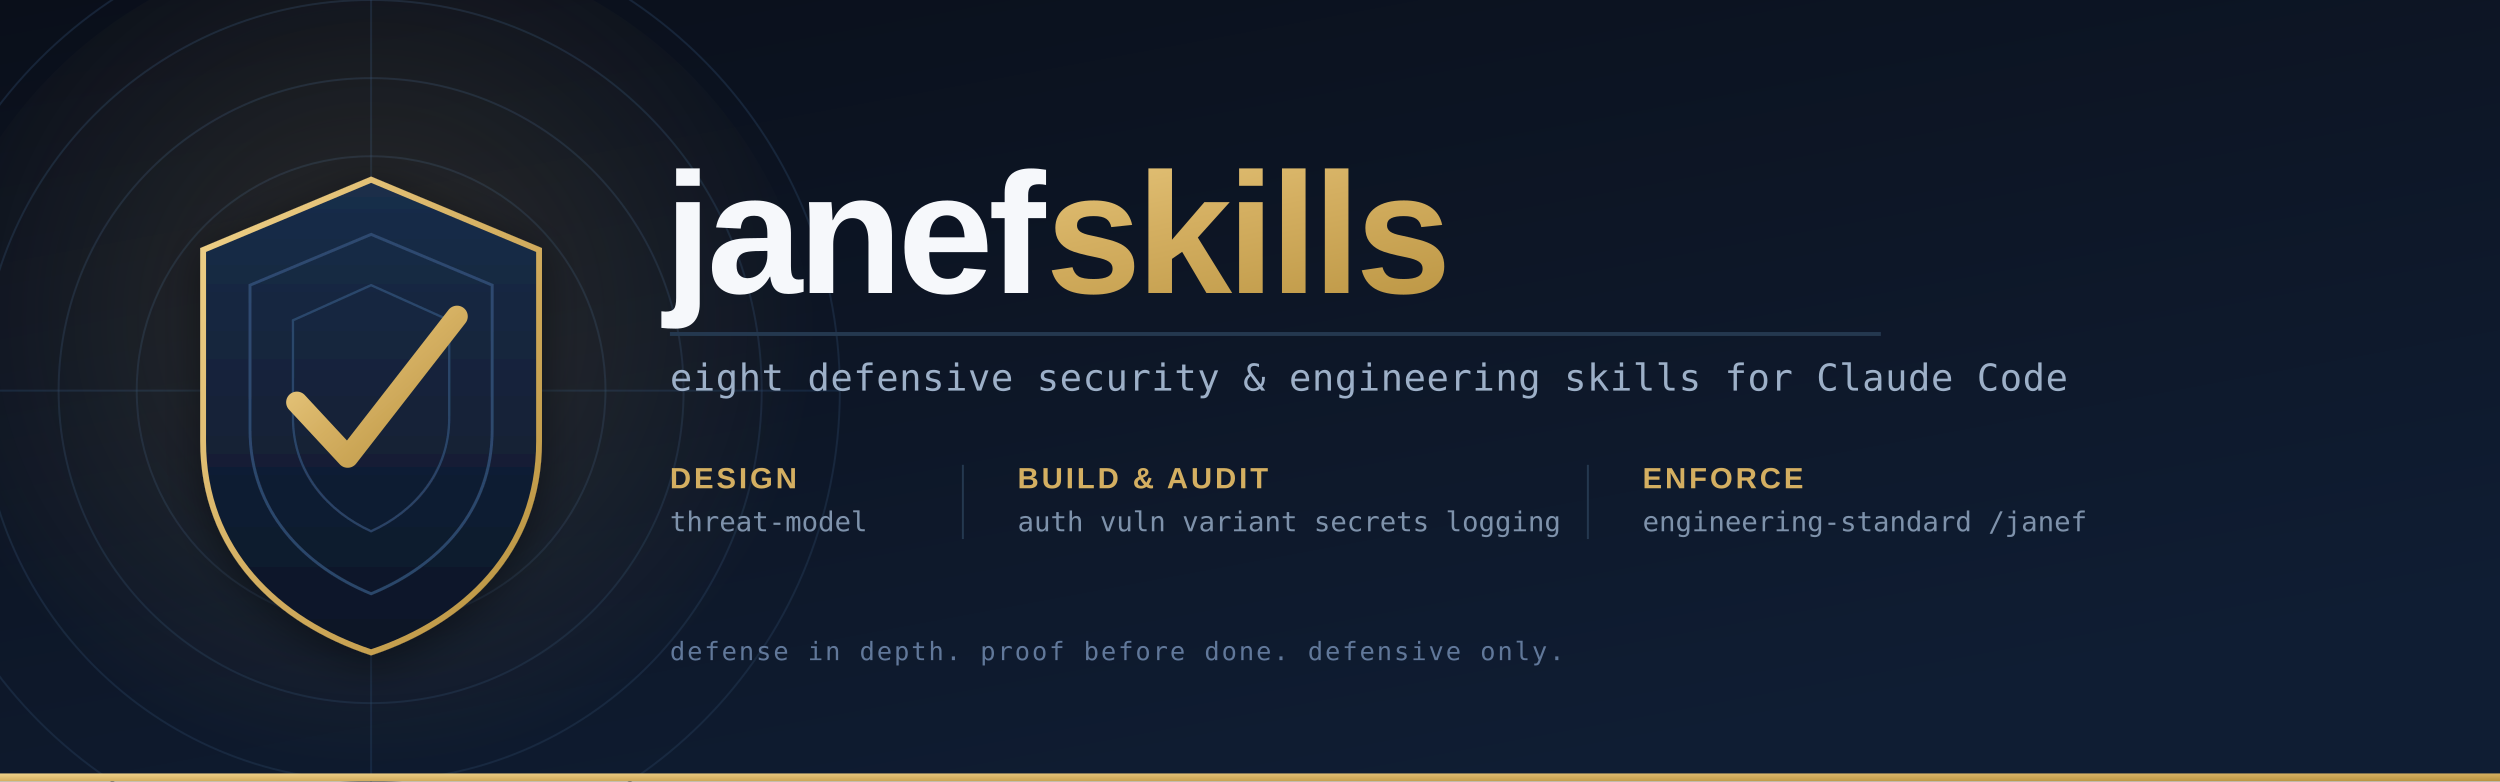
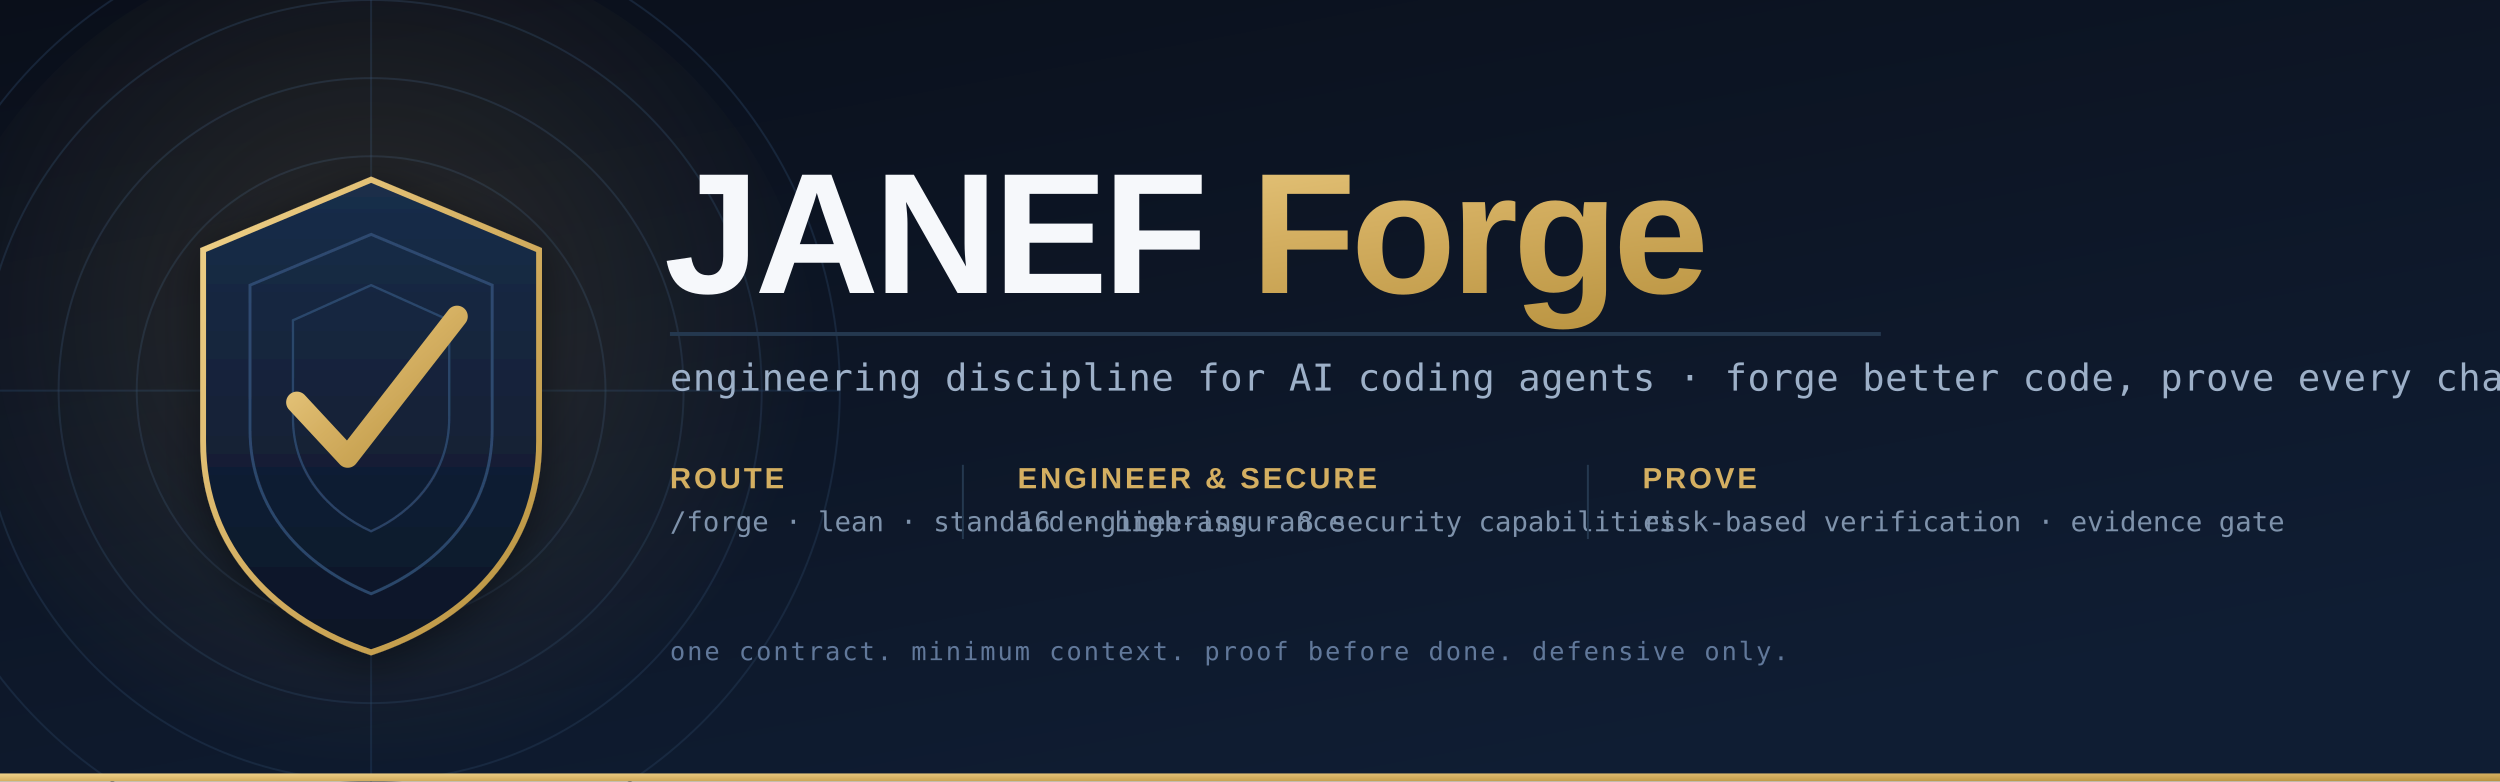
- <svg xmlns="http://www.w3.org/2000/svg" width="1280" height="400" viewBox="0 0 1280 400" role="img" aria-label="janefskills — eight defensive security and engineering skills for Claude Code">
+ <svg xmlns="http://www.w3.org/2000/svg" width="1280" height="400" viewBox="0 0 1280 400" role="img" aria-label="JANEF Forge — engineering discipline for AI coding agents">
  <defs>
    <linearGradient id="sky" x1="0" y1="0" x2="0.6" y2="1">
      <stop offset="0" stop-color="#0A0F1A" />
      <stop offset="0.5" stop-color="#0D1626" />
      <stop offset="1" stop-color="#0F1D33" />
    </linearGradient>
    <linearGradient id="au" x1="0" y1="0" x2="1" y2="1">
      <stop offset="0" stop-color="#F0D28A" />
      <stop offset="0.5" stop-color="#D4AF61" />
      <stop offset="1" stop-color="#B8923F" />
    </linearGradient>
    <linearGradient id="shieldGrad" x1="0" y1="0" x2="0" y2="1">
      <stop offset="0" stop-color="#1A2E4A" />
      <stop offset="1" stop-color="#0C1526" />
    </linearGradient>
    <radialGradient id="glow" cx="0.5" cy="0.42" r="0.5">
      <stop offset="0" stop-color="#D4AF61" stop-opacity="0.16" />
      <stop offset="1" stop-color="#D4AF61" stop-opacity="0" />
    </radialGradient>
    <filter id="lift" x="-30%" y="-30%" width="160%" height="160%">
      <feDropShadow dx="0" dy="4" stdDeviation="10" flood-color="#000000" flood-opacity="0.45" />
    </filter>
  </defs>
  <rect width="1280" height="400" fill="url(#sky)" />
  <g transform="translate(190,200)" fill="none" stroke="#20344F" stroke-width="1" opacity="0.55">
    <circle r="120" />
    <circle r="160" />
    <circle r="200" />
    <circle r="240" />
  </g>
  <g transform="translate(190,200)" fill="none" stroke="#26456B" stroke-width="1" opacity="0.35">
    <path d="M-240 0 H240 M0 -240 V240" />
  </g>
  <circle cx="190" cy="200" r="230" fill="url(#glow)" />
  <g transform="translate(190,200)" filter="url(#lift)">
    <path d="M0 -108 L86 -72 L86 26 C86 82 48 118 0 134 C-48 118 -86 82 -86 26 L-86 -72 Z" fill="url(#shieldGrad)" stroke="url(#au)" stroke-width="3" />
    <path d="M0 -80 L62 -54 L62 20 C62 62 34 90 0 104 C-34 90 -62 62 -62 20 L-62 -54 Z" fill="none" stroke="#33517A" stroke-width="1.5" opacity="0.8" />
    <path d="M0 -54 L40 -36 L40 14 C40 42 22 62 0 72 C-22 62 -40 42 -40 14 L-40 -36 Z" fill="none" stroke="#3B5C88" stroke-width="1.2" opacity="0.6" />
    <path d="M-38 6 L-12 34 L44 -38" fill="none" stroke="url(#au)" stroke-width="11" stroke-linecap="round" stroke-linejoin="round" />
  </g>
  <g transform="translate(340,150)">
-     <text x="0" y="0" font-family="'Segoe UI','Helvetica Neue',Arial,sans-serif" font-size="88" font-weight="800" letter-spacing="-2.5" fill="#F6F8FB">janef<tspan fill="url(#au)">skills</tspan>
+     <text x="0" y="0" font-family="'Segoe UI','Helvetica Neue',Arial,sans-serif" font-size="88" font-weight="800" letter-spacing="-2.5" fill="#F6F8FB">JANEF <tspan fill="url(#au)">Forge</tspan>
    </text>
    <rect x="3" y="20" width="620" height="2" fill="#24384F" />
-     <text x="3" y="50" font-family="'SFMono-Regular','Consolas','Menlo',monospace" font-size="19" letter-spacing="0.3" fill="#9DB0C8">eight defensive security &amp; engineering skills for Claude Code</text>
+     <text x="3" y="50" font-family="'SFMono-Regular','Consolas','Menlo',monospace" font-size="19" letter-spacing="0.3" fill="#9DB0C8">engineering discipline for AI coding agents · forge better code, prove every change</text>
  </g>
  <g transform="translate(343,250)" font-family="'Segoe UI','Helvetica Neue',Arial,sans-serif">
    <g>
-       <text x="0" y="0" font-size="15" font-weight="700" letter-spacing="1.5" fill="#D4AF61">DESIGN</text>
-       <text x="0" y="22" font-size="14" fill="#7E92AB" font-family="'SFMono-Regular','Consolas',monospace">threat-model</text>
+       <text x="0" y="0" font-size="15" font-weight="700" letter-spacing="1.5" fill="#D4AF61">ROUTE</text>
+       <text x="0" y="22" font-size="14" fill="#7E92AB" font-family="'SFMono-Regular','Consolas',monospace">/forge · lean · standard · high-assurance</text>
    </g>
    <line x1="150" y1="-12" x2="150" y2="26" stroke="#24384F" stroke-width="1" />
    <g transform="translate(178,0)">
-       <text x="0" y="0" font-size="15" font-weight="700" letter-spacing="1.5" fill="#D4AF61">BUILD &amp; AUDIT</text>
-       <text x="0" y="22" font-size="14" fill="#7E92AB" font-family="'SFMono-Regular','Consolas',monospace">auth vuln variant secrets logging</text>
+       <text x="0" y="0" font-size="15" font-weight="700" letter-spacing="1.5" fill="#D4AF61">ENGINEER &amp; SECURE</text>
+       <text x="0" y="22" font-size="14" fill="#7E92AB" font-family="'SFMono-Regular','Consolas',monospace">16 engineering · 8 security capabilities</text>
    </g>
    <line x1="470" y1="-12" x2="470" y2="26" stroke="#24384F" stroke-width="1" />
    <g transform="translate(498,0)">
-       <text x="0" y="0" font-size="15" font-weight="700" letter-spacing="1.5" fill="#D4AF61">ENFORCE</text>
-       <text x="0" y="22" font-size="14" fill="#7E92AB" font-family="'SFMono-Regular','Consolas',monospace">engineering-standard /janef</text>
+       <text x="0" y="0" font-size="15" font-weight="700" letter-spacing="1.5" fill="#D4AF61">PROVE</text>
+       <text x="0" y="22" font-size="14" fill="#7E92AB" font-family="'SFMono-Regular','Consolas',monospace">risk-based verification · evidence gate</text>
    </g>
  </g>
-   <text x="343" y="338" font-family="'SFMono-Regular','Consolas','Menlo',monospace" font-size="13" letter-spacing="1" fill="#61789A">defense in depth. proof before done. defensive only.</text>
+   <text x="343" y="338" font-family="'SFMono-Regular','Consolas','Menlo',monospace" font-size="13" letter-spacing="1" fill="#61789A">one contract. minimum context. proof before done. defensive only.</text>
  <rect x="0" y="396" width="1280" height="4" fill="url(#au)" />
</svg>
